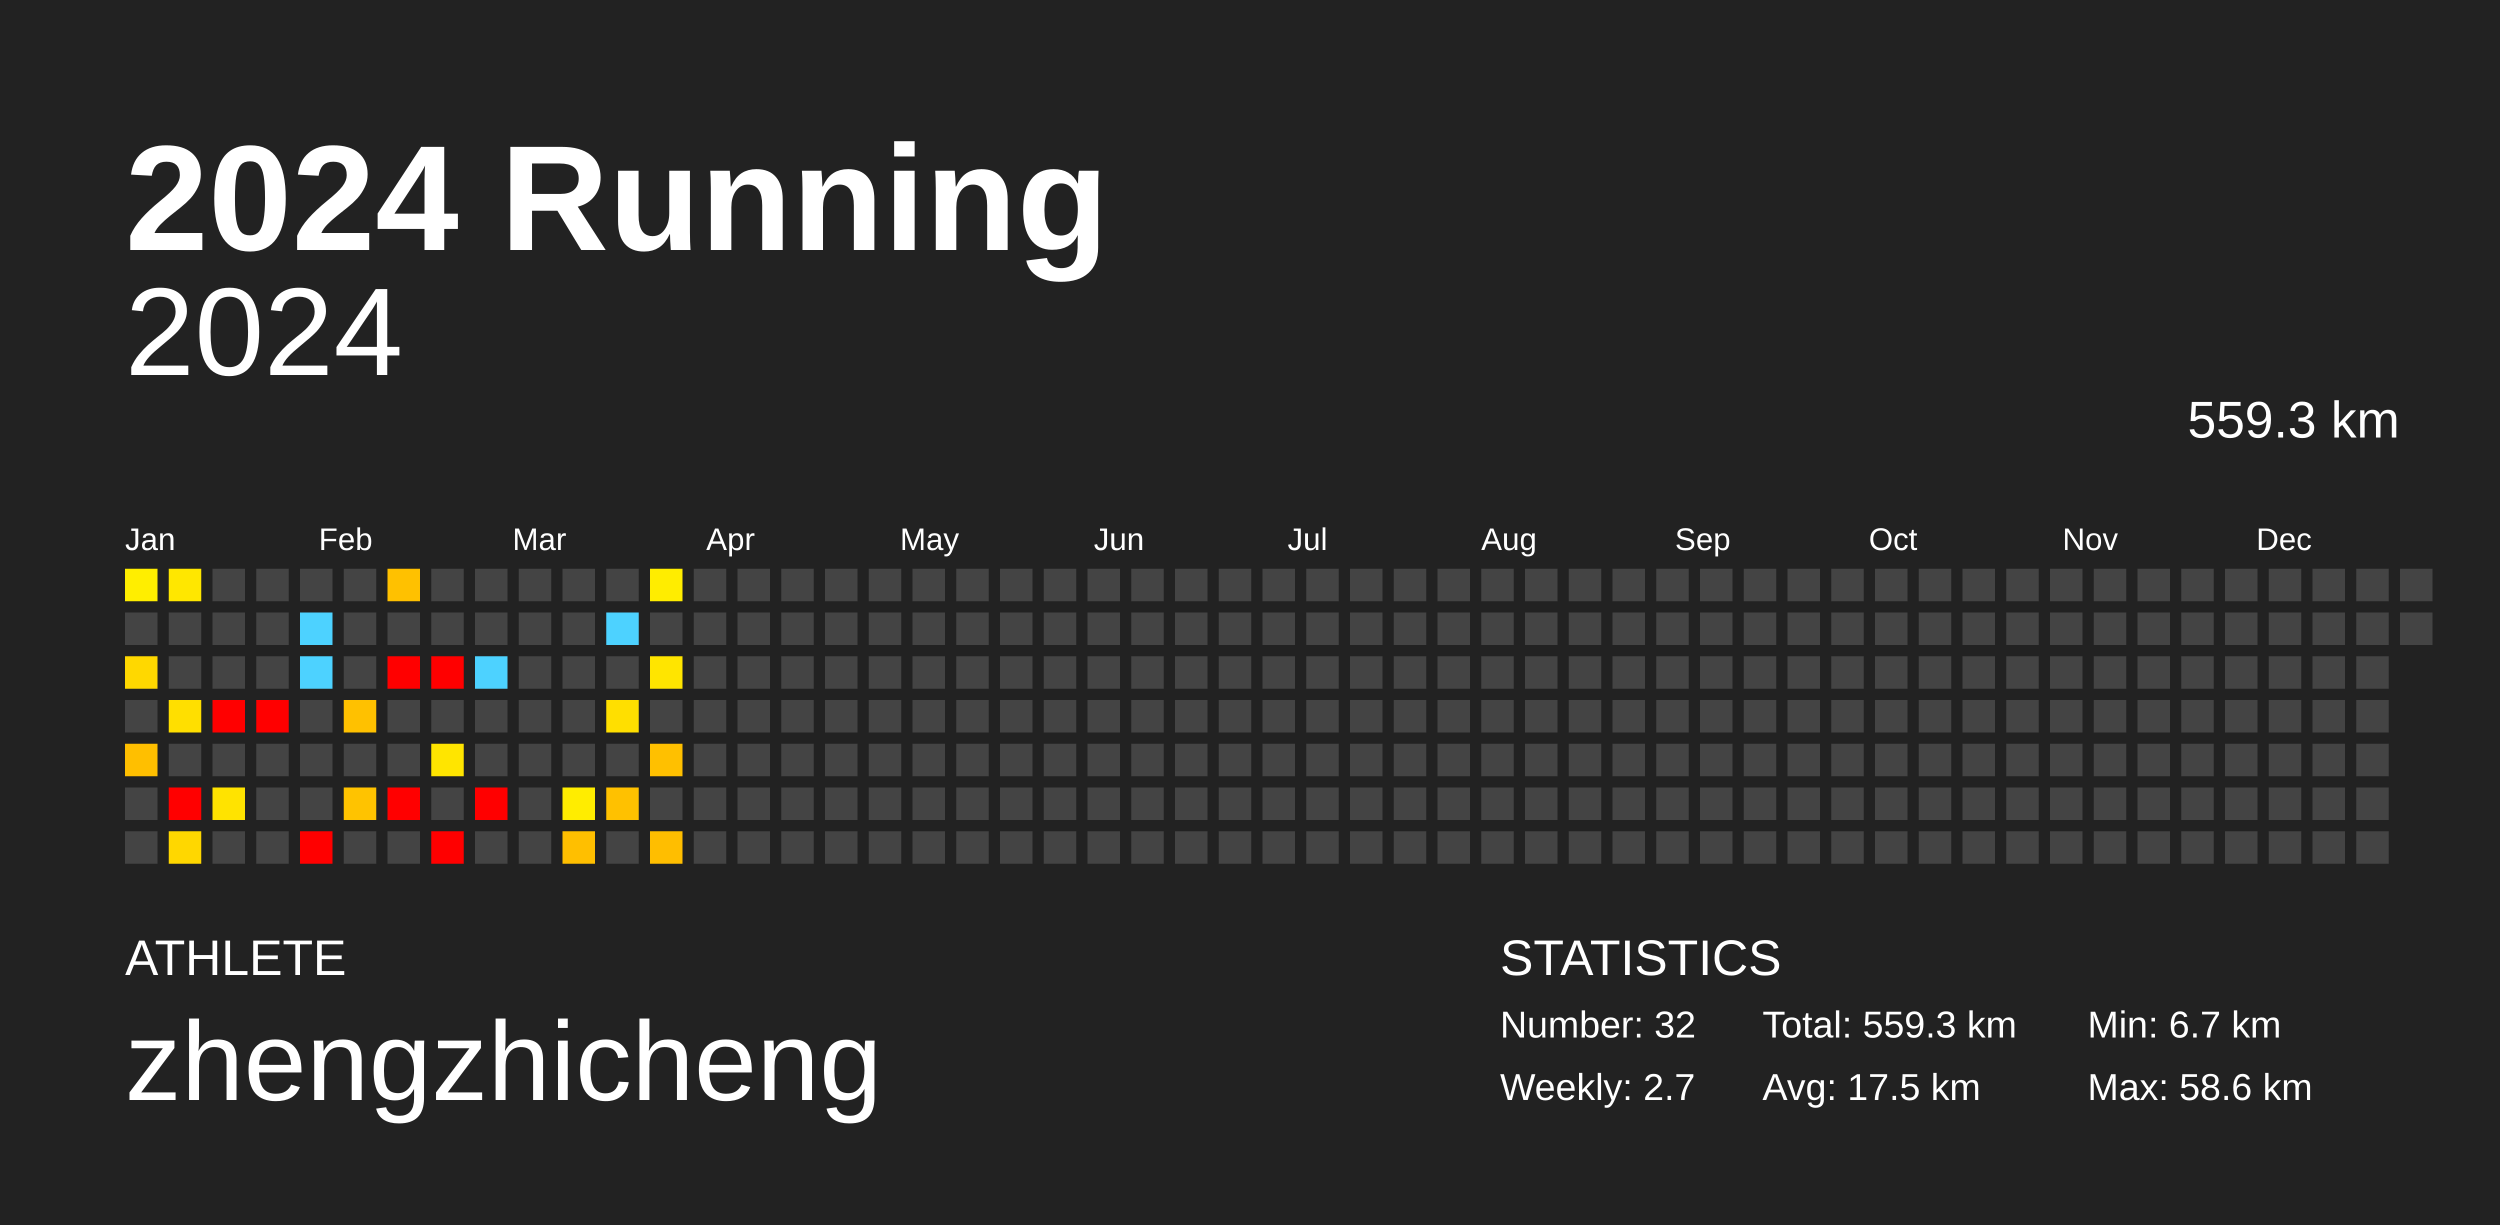
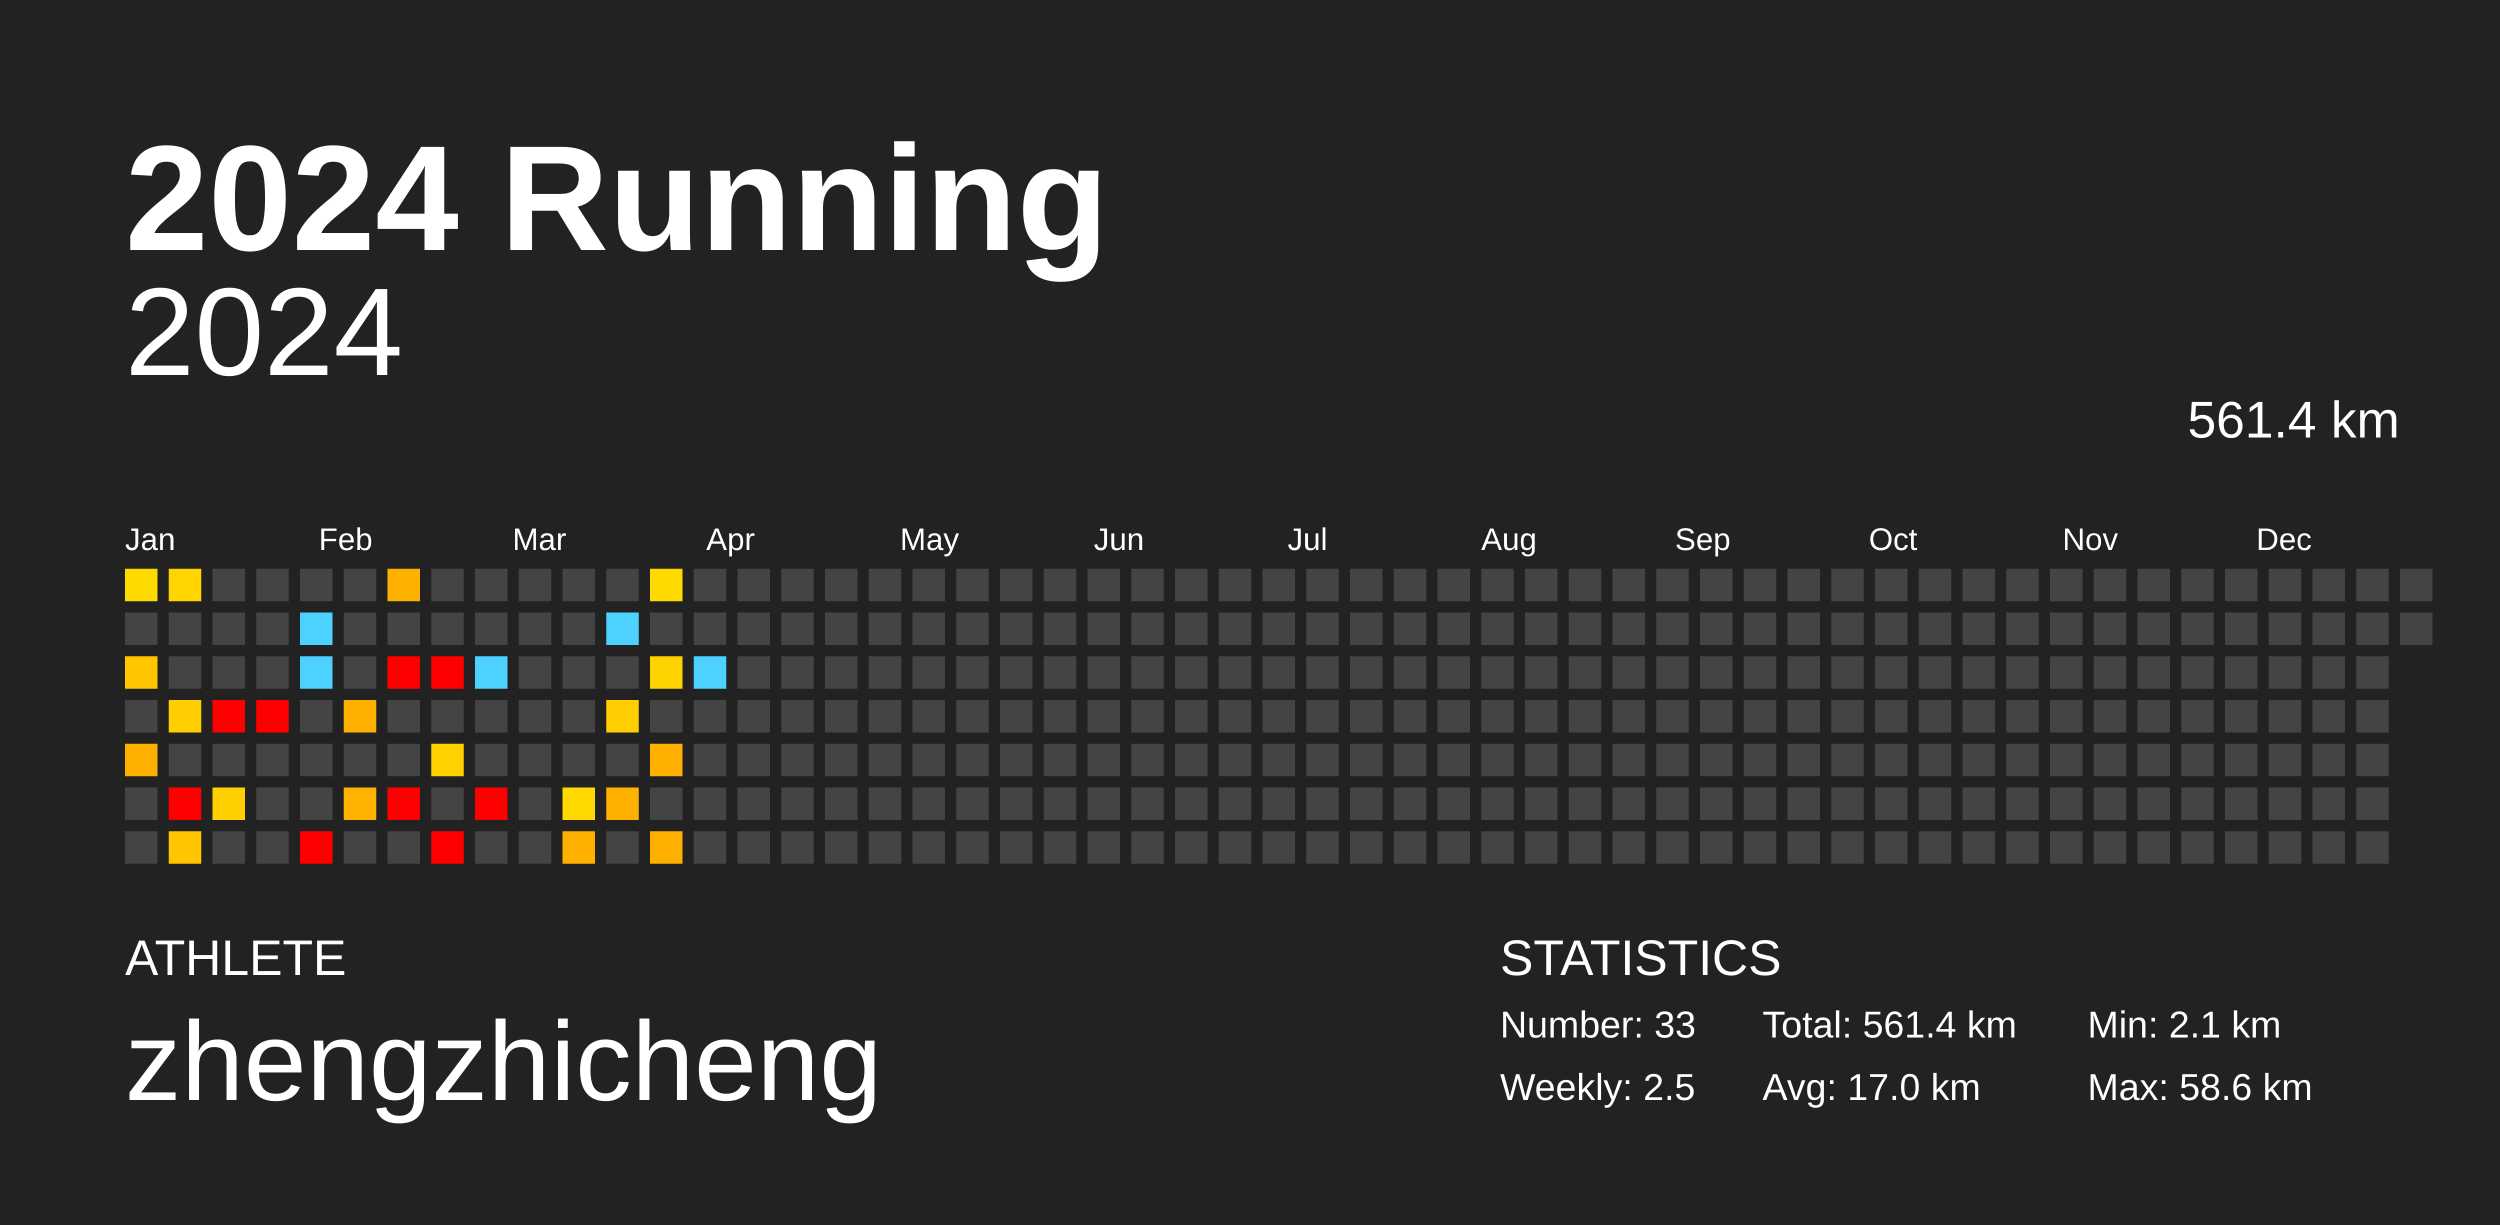
<svg xmlns="http://www.w3.org/2000/svg" baseProfile="full" height="98mm" version="1.1" viewBox="0,0,200,98" width="200mm">
  <defs />
  <rect fill="#222222" height="98" width="200" x="0" y="0" />
  <text fill="#FFFFFF" style="font-size:12px; font-family:Arial; font-weight:bold;" x="10" y="20">2024 Running</text>
  <text fill="#FFFFFF" style="font-size:4px; font-family:Arial" x="10" y="78">ATHLETE</text>
  <text fill="#FFFFFF" style="font-size:9px; font-family:Arial" x="10" y="88">zhengzhicheng</text>
  <text fill="#FFFFFF" style="font-size:4px; font-family:Arial" x="120" y="78">STATISTICS</text>
-   <text fill="#FFFFFF" style="font-size:3px; font-family:Arial" x="120" y="83">Number: 32</text>
-   <text fill="#FFFFFF" style="font-size:3px; font-family:Arial" x="120" y="88">Weekly: 2.7</text>
-   <text fill="#FFFFFF" style="font-size:3px; font-family:Arial" x="141" y="83">Total: 559.3 km</text>
-   <text fill="#FFFFFF" style="font-size:3px; font-family:Arial" x="141" y="88">Avg: 17.5 km</text>
-   <text fill="#FFFFFF" style="font-size:3px; font-family:Arial" x="167" y="83">Min: 6.7 km</text>
+   <text fill="#FFFFFF" style="font-size:3px; font-family:Arial" x="120" y="83">Number: 33</text>
+   <text fill="#FFFFFF" style="font-size:3px; font-family:Arial" x="120" y="88">Weekly: 2.5</text>
+   <text fill="#FFFFFF" style="font-size:3px; font-family:Arial" x="141" y="83">Total: 561.4 km</text>
+   <text fill="#FFFFFF" style="font-size:3px; font-family:Arial" x="141" y="88">Avg: 17.0 km</text>
+   <text fill="#FFFFFF" style="font-size:3px; font-family:Arial" x="167" y="83">Min: 2.1 km</text>
  <text fill="#FFFFFF" style="font-size:3px; font-family:Arial" x="167" y="88">Max: 58.6 km</text>
  <text alignment-baseline="hanging" fill="#FFFFFF" style="font-size:10.0px; font-family:Arial;" x="10" y="30">2024</text>
-   <text alignment-baseline="hanging" fill="#FFFFFF" style="font-size:4.125px; font-family:Arial;" x="175" y="35">559.3 km</text>
+   <text alignment-baseline="hanging" fill="#FFFFFF" style="font-size:4.125px; font-family:Arial;" x="175" y="35">561.4 km</text>
  <text fill="#FFFFFF" style="font-size:2.5px; font-family:Arial" x="10.0" y="44">Jan</text>
  <text fill="#FFFFFF" style="font-size:2.5px; font-family:Arial" x="25.5" y="44">Feb</text>
  <text fill="#FFFFFF" style="font-size:2.5px; font-family:Arial" x="41.0" y="44">Mar</text>
  <text fill="#FFFFFF" style="font-size:2.5px; font-family:Arial" x="56.5" y="44">Apr</text>
  <text fill="#FFFFFF" style="font-size:2.5px; font-family:Arial" x="72.0" y="44">May</text>
  <text fill="#FFFFFF" style="font-size:2.5px; font-family:Arial" x="87.5" y="44">Jun</text>
  <text fill="#FFFFFF" style="font-size:2.5px; font-family:Arial" x="103.0" y="44">Jul</text>
  <text fill="#FFFFFF" style="font-size:2.5px; font-family:Arial" x="118.5" y="44">Aug</text>
  <text fill="#FFFFFF" style="font-size:2.5px; font-family:Arial" x="134.0" y="44">Sep</text>
  <text fill="#FFFFFF" style="font-size:2.5px; font-family:Arial" x="149.5" y="44">Oct</text>
  <text fill="#FFFFFF" style="font-size:2.5px; font-family:Arial" x="165.0" y="44">Nov</text>
  <text fill="#FFFFFF" style="font-size:2.5px; font-family:Arial" x="180.5" y="44">Dec</text>
-   <rect fill="#ffee00" height="2.6" width="2.6" x="10.0" y="45.5" />
+   <rect fill="#ffda00" height="2.6" width="2.6" x="10.0" y="45.5" />
  <rect fill="#444444" height="2.6" width="2.6" x="10.0" y="49.0" />
-   <rect fill="#ffd800" height="2.6" width="2.6" x="10.0" y="52.5" />
+   <rect fill="#ffc600" height="2.6" width="2.6" x="10.0" y="52.5" />
  <rect fill="#444444" height="2.6" width="2.6" x="10.0" y="56.0" />
-   <rect fill="#ffbf00" height="2.6" width="2.6" x="10.0" y="59.5" />
+   <rect fill="#ffaf00" height="2.6" width="2.6" x="10.0" y="59.5" />
  <rect fill="#444444" height="2.6" width="2.6" x="10.0" y="63.0" />
  <rect fill="#444444" height="2.6" width="2.6" x="10.0" y="66.5" />
-   <rect fill="#ffe700" height="2.6" width="2.6" x="13.5" y="45.5" />
+   <rect fill="#ffd400" height="2.6" width="2.6" x="13.5" y="45.5" />
  <rect fill="#444444" height="2.6" width="2.6" x="13.5" y="49.0" />
  <rect fill="#444444" height="2.6" width="2.6" x="13.5" y="52.5" />
-   <rect fill="#ffdf00" height="2.6" width="2.6" x="13.5" y="56.0" />
+   <rect fill="#ffcd00" height="2.6" width="2.6" x="13.5" y="56.0" />
  <rect fill="#444444" height="2.6" width="2.6" x="13.5" y="59.5" />
  <rect fill="red" height="2.6" width="2.6" x="13.5" y="63.0" />
-   <rect fill="#ffd700" height="2.6" width="2.6" x="13.5" y="66.5" />
+   <rect fill="#ffc500" height="2.6" width="2.6" x="13.5" y="66.5" />
  <rect fill="#444444" height="2.6" width="2.6" x="17.0" y="45.5" />
  <rect fill="#444444" height="2.6" width="2.6" x="17.0" y="49.0" />
  <rect fill="#444444" height="2.6" width="2.6" x="17.0" y="52.5" />
  <rect fill="red" height="2.6" width="2.6" x="17.0" y="56.0" />
  <rect fill="#444444" height="2.6" width="2.6" x="17.0" y="59.5" />
-   <rect fill="#ffe300" height="2.6" width="2.6" x="17.0" y="63.0" />
+   <rect fill="#ffd000" height="2.6" width="2.6" x="17.0" y="63.0" />
  <rect fill="#444444" height="2.6" width="2.6" x="17.0" y="66.5" />
  <rect fill="#444444" height="2.6" width="2.6" x="20.5" y="45.5" />
  <rect fill="#444444" height="2.6" width="2.6" x="20.5" y="49.0" />
  <rect fill="#444444" height="2.6" width="2.6" x="20.5" y="52.5" />
  <rect fill="red" height="2.6" width="2.6" x="20.5" y="56.0" />
  <rect fill="#444444" height="2.6" width="2.6" x="20.5" y="59.5" />
  <rect fill="#444444" height="2.6" width="2.6" x="20.5" y="63.0" />
  <rect fill="#444444" height="2.6" width="2.6" x="20.5" y="66.5" />
  <rect fill="#444444" height="2.6" width="2.6" x="24.0" y="45.5" />
  <rect fill="#4dd2ff" height="2.6" width="2.6" x="24.0" y="49.0" />
  <rect fill="#4dd2ff" height="2.6" width="2.6" x="24.0" y="52.5" />
  <rect fill="#444444" height="2.6" width="2.6" x="24.0" y="56.0" />
  <rect fill="#444444" height="2.6" width="2.6" x="24.0" y="59.5" />
  <rect fill="#444444" height="2.6" width="2.6" x="24.0" y="63.0" />
  <rect fill="red" height="2.6" width="2.6" x="24.0" y="66.5" />
  <rect fill="#444444" height="2.6" width="2.6" x="27.5" y="45.5" />
  <rect fill="#444444" height="2.6" width="2.6" x="27.5" y="49.0" />
  <rect fill="#444444" height="2.6" width="2.6" x="27.5" y="52.5" />
-   <rect fill="#ffc100" height="2.6" width="2.6" x="27.5" y="56.0" />
+   <rect fill="#ffb100" height="2.6" width="2.6" x="27.5" y="56.0" />
  <rect fill="#444444" height="2.6" width="2.6" x="27.5" y="59.5" />
-   <rect fill="#ffc300" height="2.6" width="2.6" x="27.5" y="63.0" />
+   <rect fill="#ffb300" height="2.6" width="2.6" x="27.5" y="63.0" />
  <rect fill="#444444" height="2.6" width="2.6" x="27.5" y="66.5" />
-   <rect fill="#ffc100" height="2.6" width="2.6" x="31.0" y="45.5" />
+   <rect fill="#ffb100" height="2.6" width="2.6" x="31.0" y="45.5" />
  <rect fill="#444444" height="2.6" width="2.6" x="31.0" y="49.0" />
  <rect fill="red" height="2.6" width="2.6" x="31.0" y="52.5" />
  <rect fill="#444444" height="2.6" width="2.6" x="31.0" y="56.0" />
  <rect fill="#444444" height="2.6" width="2.6" x="31.0" y="59.5" />
  <rect fill="red" height="2.6" width="2.6" x="31.0" y="63.0" />
  <rect fill="#444444" height="2.6" width="2.6" x="31.0" y="66.5" />
  <rect fill="#444444" height="2.6" width="2.6" x="34.5" y="45.5" />
  <rect fill="#444444" height="2.6" width="2.6" x="34.5" y="49.0" />
  <rect fill="red" height="2.6" width="2.6" x="34.5" y="52.5" />
  <rect fill="#444444" height="2.6" width="2.6" x="34.5" y="56.0" />
-   <rect fill="#ffe500" height="2.6" width="2.6" x="34.5" y="59.5" />
+   <rect fill="#ffd200" height="2.6" width="2.6" x="34.5" y="59.5" />
  <rect fill="#444444" height="2.6" width="2.6" x="34.5" y="63.0" />
  <rect fill="red" height="2.6" width="2.6" x="34.5" y="66.5" />
  <rect fill="#444444" height="2.6" width="2.6" x="38.0" y="45.5" />
  <rect fill="#444444" height="2.6" width="2.6" x="38.0" y="49.0" />
  <rect fill="#4dd2ff" height="2.6" width="2.6" x="38.0" y="52.5" />
  <rect fill="#444444" height="2.6" width="2.6" x="38.0" y="56.0" />
  <rect fill="#444444" height="2.6" width="2.6" x="38.0" y="59.5" />
  <rect fill="red" height="2.6" width="2.6" x="38.0" y="63.0" />
  <rect fill="#444444" height="2.6" width="2.6" x="38.0" y="66.5" />
  <rect fill="#444444" height="2.6" width="2.6" x="41.5" y="45.5" />
  <rect fill="#444444" height="2.6" width="2.6" x="41.5" y="49.0" />
  <rect fill="#444444" height="2.6" width="2.6" x="41.5" y="52.5" />
  <rect fill="#444444" height="2.6" width="2.6" x="41.5" y="56.0" />
  <rect fill="#444444" height="2.6" width="2.6" x="41.5" y="59.5" />
  <rect fill="#444444" height="2.6" width="2.6" x="41.5" y="63.0" />
  <rect fill="#444444" height="2.6" width="2.6" x="41.5" y="66.5" />
  <rect fill="#444444" height="2.6" width="2.6" x="45.0" y="45.5" />
  <rect fill="#444444" height="2.6" width="2.6" x="45.0" y="49.0" />
  <rect fill="#444444" height="2.6" width="2.6" x="45.0" y="52.5" />
  <rect fill="#444444" height="2.6" width="2.6" x="45.0" y="56.0" />
  <rect fill="#444444" height="2.6" width="2.6" x="45.0" y="59.5" />
-   <rect fill="#ffed00" height="2.6" width="2.6" x="45.0" y="63.0" />
-   <rect fill="#ffbf00" height="2.6" width="2.6" x="45.0" y="66.5" />
+   <rect fill="#ffd900" height="2.6" width="2.6" x="45.0" y="63.0" />
+   <rect fill="#ffb000" height="2.6" width="2.6" x="45.0" y="66.5" />
  <rect fill="#444444" height="2.6" width="2.6" x="48.5" y="45.5" />
  <rect fill="#4dd2ff" height="2.6" width="2.6" x="48.5" y="49.0" />
  <rect fill="#444444" height="2.6" width="2.6" x="48.5" y="52.5" />
-   <rect fill="#ffdf00" height="2.6" width="2.6" x="48.5" y="56.0" />
+   <rect fill="#ffcd00" height="2.6" width="2.6" x="48.5" y="56.0" />
  <rect fill="#444444" height="2.6" width="2.6" x="48.5" y="59.5" />
-   <rect fill="#ffc100" height="2.6" width="2.6" x="48.5" y="63.0" />
+   <rect fill="#ffb100" height="2.6" width="2.6" x="48.5" y="63.0" />
  <rect fill="#444444" height="2.6" width="2.6" x="48.5" y="66.5" />
-   <rect fill="#ffed00" height="2.6" width="2.6" x="52.0" y="45.5" />
+   <rect fill="#ffda00" height="2.6" width="2.6" x="52.0" y="45.5" />
  <rect fill="#444444" height="2.6" width="2.6" x="52.0" y="49.0" />
-   <rect fill="#ffe500" height="2.6" width="2.6" x="52.0" y="52.5" />
+   <rect fill="#ffd300" height="2.6" width="2.6" x="52.0" y="52.5" />
  <rect fill="#444444" height="2.6" width="2.6" x="52.0" y="56.0" />
-   <rect fill="#ffc000" height="2.6" width="2.6" x="52.0" y="59.5" />
+   <rect fill="#ffb000" height="2.6" width="2.6" x="52.0" y="59.5" />
  <rect fill="#444444" height="2.6" width="2.6" x="52.0" y="63.0" />
-   <rect fill="#ffbe00" height="2.6" width="2.6" x="52.0" y="66.5" />
+   <rect fill="#ffaf00" height="2.6" width="2.6" x="52.0" y="66.5" />
  <rect fill="#444444" height="2.6" width="2.6" x="55.5" y="45.5" />
  <rect fill="#444444" height="2.6" width="2.6" x="55.5" y="49.0" />
-   <rect fill="#444444" height="2.6" width="2.6" x="55.5" y="52.5" />
+   <rect fill="#4dd2ff" height="2.6" width="2.6" x="55.5" y="52.5" />
  <rect fill="#444444" height="2.6" width="2.6" x="55.5" y="56.0" />
  <rect fill="#444444" height="2.6" width="2.6" x="55.5" y="59.5" />
  <rect fill="#444444" height="2.6" width="2.6" x="55.5" y="63.0" />
  <rect fill="#444444" height="2.6" width="2.6" x="55.5" y="66.5" />
  <rect fill="#444444" height="2.6" width="2.6" x="59.0" y="45.5" />
  <rect fill="#444444" height="2.6" width="2.6" x="59.0" y="49.0" />
  <rect fill="#444444" height="2.6" width="2.6" x="59.0" y="52.5" />
  <rect fill="#444444" height="2.6" width="2.6" x="59.0" y="56.0" />
  <rect fill="#444444" height="2.6" width="2.6" x="59.0" y="59.5" />
  <rect fill="#444444" height="2.6" width="2.6" x="59.0" y="63.0" />
  <rect fill="#444444" height="2.6" width="2.6" x="59.0" y="66.5" />
  <rect fill="#444444" height="2.6" width="2.6" x="62.5" y="45.5" />
  <rect fill="#444444" height="2.6" width="2.6" x="62.5" y="49.0" />
  <rect fill="#444444" height="2.6" width="2.6" x="62.5" y="52.5" />
  <rect fill="#444444" height="2.6" width="2.6" x="62.5" y="56.0" />
  <rect fill="#444444" height="2.6" width="2.6" x="62.5" y="59.5" />
  <rect fill="#444444" height="2.6" width="2.6" x="62.5" y="63.0" />
  <rect fill="#444444" height="2.6" width="2.6" x="62.5" y="66.5" />
  <rect fill="#444444" height="2.6" width="2.6" x="66.0" y="45.5" />
  <rect fill="#444444" height="2.6" width="2.6" x="66.0" y="49.0" />
  <rect fill="#444444" height="2.6" width="2.6" x="66.0" y="52.5" />
  <rect fill="#444444" height="2.6" width="2.6" x="66.0" y="56.0" />
  <rect fill="#444444" height="2.6" width="2.6" x="66.0" y="59.5" />
  <rect fill="#444444" height="2.6" width="2.6" x="66.0" y="63.0" />
  <rect fill="#444444" height="2.6" width="2.6" x="66.0" y="66.5" />
  <rect fill="#444444" height="2.6" width="2.6" x="69.5" y="45.5" />
  <rect fill="#444444" height="2.6" width="2.6" x="69.5" y="49.0" />
  <rect fill="#444444" height="2.6" width="2.6" x="69.5" y="52.5" />
  <rect fill="#444444" height="2.6" width="2.6" x="69.5" y="56.0" />
  <rect fill="#444444" height="2.6" width="2.6" x="69.5" y="59.5" />
  <rect fill="#444444" height="2.6" width="2.6" x="69.5" y="63.0" />
  <rect fill="#444444" height="2.6" width="2.6" x="69.5" y="66.5" />
  <rect fill="#444444" height="2.6" width="2.6" x="73.0" y="45.5" />
  <rect fill="#444444" height="2.6" width="2.6" x="73.0" y="49.0" />
  <rect fill="#444444" height="2.6" width="2.6" x="73.0" y="52.5" />
  <rect fill="#444444" height="2.6" width="2.6" x="73.0" y="56.0" />
  <rect fill="#444444" height="2.6" width="2.6" x="73.0" y="59.5" />
  <rect fill="#444444" height="2.6" width="2.6" x="73.0" y="63.0" />
  <rect fill="#444444" height="2.6" width="2.6" x="73.0" y="66.5" />
  <rect fill="#444444" height="2.6" width="2.6" x="76.5" y="45.5" />
  <rect fill="#444444" height="2.6" width="2.6" x="76.5" y="49.0" />
  <rect fill="#444444" height="2.6" width="2.6" x="76.5" y="52.5" />
  <rect fill="#444444" height="2.6" width="2.6" x="76.5" y="56.0" />
  <rect fill="#444444" height="2.6" width="2.6" x="76.5" y="59.5" />
  <rect fill="#444444" height="2.6" width="2.6" x="76.5" y="63.0" />
  <rect fill="#444444" height="2.6" width="2.6" x="76.5" y="66.5" />
  <rect fill="#444444" height="2.6" width="2.6" x="80.0" y="45.5" />
  <rect fill="#444444" height="2.6" width="2.6" x="80.0" y="49.0" />
  <rect fill="#444444" height="2.6" width="2.6" x="80.0" y="52.5" />
  <rect fill="#444444" height="2.6" width="2.6" x="80.0" y="56.0" />
  <rect fill="#444444" height="2.6" width="2.6" x="80.0" y="59.5" />
  <rect fill="#444444" height="2.6" width="2.6" x="80.0" y="63.0" />
  <rect fill="#444444" height="2.6" width="2.6" x="80.0" y="66.5" />
  <rect fill="#444444" height="2.6" width="2.6" x="83.5" y="45.5" />
  <rect fill="#444444" height="2.6" width="2.6" x="83.5" y="49.0" />
  <rect fill="#444444" height="2.6" width="2.6" x="83.5" y="52.5" />
  <rect fill="#444444" height="2.6" width="2.6" x="83.5" y="56.0" />
  <rect fill="#444444" height="2.6" width="2.6" x="83.5" y="59.5" />
  <rect fill="#444444" height="2.6" width="2.6" x="83.5" y="63.0" />
  <rect fill="#444444" height="2.6" width="2.6" x="83.5" y="66.5" />
  <rect fill="#444444" height="2.6" width="2.6" x="87.0" y="45.5" />
  <rect fill="#444444" height="2.6" width="2.6" x="87.0" y="49.0" />
  <rect fill="#444444" height="2.6" width="2.6" x="87.0" y="52.5" />
  <rect fill="#444444" height="2.6" width="2.6" x="87.0" y="56.0" />
  <rect fill="#444444" height="2.6" width="2.6" x="87.0" y="59.5" />
  <rect fill="#444444" height="2.6" width="2.6" x="87.0" y="63.0" />
  <rect fill="#444444" height="2.6" width="2.6" x="87.0" y="66.5" />
  <rect fill="#444444" height="2.6" width="2.6" x="90.5" y="45.5" />
  <rect fill="#444444" height="2.6" width="2.6" x="90.5" y="49.0" />
  <rect fill="#444444" height="2.6" width="2.6" x="90.5" y="52.5" />
  <rect fill="#444444" height="2.6" width="2.6" x="90.5" y="56.0" />
  <rect fill="#444444" height="2.6" width="2.6" x="90.5" y="59.5" />
  <rect fill="#444444" height="2.6" width="2.6" x="90.5" y="63.0" />
  <rect fill="#444444" height="2.6" width="2.6" x="90.5" y="66.5" />
  <rect fill="#444444" height="2.6" width="2.6" x="94.0" y="45.5" />
  <rect fill="#444444" height="2.6" width="2.6" x="94.0" y="49.0" />
  <rect fill="#444444" height="2.6" width="2.6" x="94.0" y="52.5" />
  <rect fill="#444444" height="2.6" width="2.6" x="94.0" y="56.0" />
  <rect fill="#444444" height="2.6" width="2.6" x="94.0" y="59.5" />
  <rect fill="#444444" height="2.6" width="2.6" x="94.0" y="63.0" />
  <rect fill="#444444" height="2.6" width="2.6" x="94.0" y="66.5" />
  <rect fill="#444444" height="2.6" width="2.6" x="97.5" y="45.5" />
  <rect fill="#444444" height="2.6" width="2.6" x="97.5" y="49.0" />
  <rect fill="#444444" height="2.6" width="2.6" x="97.5" y="52.5" />
  <rect fill="#444444" height="2.6" width="2.6" x="97.5" y="56.0" />
  <rect fill="#444444" height="2.6" width="2.6" x="97.5" y="59.5" />
  <rect fill="#444444" height="2.6" width="2.6" x="97.5" y="63.0" />
  <rect fill="#444444" height="2.6" width="2.6" x="97.5" y="66.5" />
  <rect fill="#444444" height="2.6" width="2.6" x="101.0" y="45.5" />
  <rect fill="#444444" height="2.6" width="2.6" x="101.0" y="49.0" />
  <rect fill="#444444" height="2.6" width="2.6" x="101.0" y="52.5" />
  <rect fill="#444444" height="2.6" width="2.6" x="101.0" y="56.0" />
  <rect fill="#444444" height="2.6" width="2.6" x="101.0" y="59.5" />
  <rect fill="#444444" height="2.6" width="2.6" x="101.0" y="63.0" />
  <rect fill="#444444" height="2.6" width="2.6" x="101.0" y="66.5" />
  <rect fill="#444444" height="2.6" width="2.6" x="104.5" y="45.5" />
  <rect fill="#444444" height="2.6" width="2.6" x="104.5" y="49.0" />
  <rect fill="#444444" height="2.6" width="2.6" x="104.5" y="52.5" />
  <rect fill="#444444" height="2.6" width="2.6" x="104.5" y="56.0" />
  <rect fill="#444444" height="2.6" width="2.6" x="104.5" y="59.5" />
  <rect fill="#444444" height="2.6" width="2.6" x="104.5" y="63.0" />
  <rect fill="#444444" height="2.6" width="2.6" x="104.5" y="66.5" />
  <rect fill="#444444" height="2.6" width="2.6" x="108.0" y="45.5" />
  <rect fill="#444444" height="2.6" width="2.6" x="108.0" y="49.0" />
  <rect fill="#444444" height="2.6" width="2.6" x="108.0" y="52.5" />
  <rect fill="#444444" height="2.6" width="2.6" x="108.0" y="56.0" />
  <rect fill="#444444" height="2.6" width="2.6" x="108.0" y="59.5" />
  <rect fill="#444444" height="2.6" width="2.6" x="108.0" y="63.0" />
  <rect fill="#444444" height="2.6" width="2.6" x="108.0" y="66.5" />
  <rect fill="#444444" height="2.6" width="2.6" x="111.5" y="45.5" />
  <rect fill="#444444" height="2.6" width="2.6" x="111.5" y="49.0" />
  <rect fill="#444444" height="2.6" width="2.6" x="111.5" y="52.5" />
  <rect fill="#444444" height="2.6" width="2.6" x="111.5" y="56.0" />
  <rect fill="#444444" height="2.6" width="2.6" x="111.5" y="59.5" />
  <rect fill="#444444" height="2.6" width="2.6" x="111.5" y="63.0" />
  <rect fill="#444444" height="2.6" width="2.6" x="111.5" y="66.5" />
  <rect fill="#444444" height="2.6" width="2.6" x="115.0" y="45.5" />
  <rect fill="#444444" height="2.6" width="2.6" x="115.0" y="49.0" />
  <rect fill="#444444" height="2.6" width="2.6" x="115.0" y="52.5" />
  <rect fill="#444444" height="2.6" width="2.6" x="115.0" y="56.0" />
  <rect fill="#444444" height="2.6" width="2.6" x="115.0" y="59.5" />
  <rect fill="#444444" height="2.6" width="2.6" x="115.0" y="63.0" />
  <rect fill="#444444" height="2.6" width="2.6" x="115.0" y="66.5" />
  <rect fill="#444444" height="2.6" width="2.6" x="118.5" y="45.5" />
  <rect fill="#444444" height="2.6" width="2.6" x="118.5" y="49.0" />
  <rect fill="#444444" height="2.6" width="2.6" x="118.5" y="52.5" />
  <rect fill="#444444" height="2.6" width="2.6" x="118.5" y="56.0" />
  <rect fill="#444444" height="2.6" width="2.6" x="118.5" y="59.5" />
  <rect fill="#444444" height="2.6" width="2.6" x="118.5" y="63.0" />
  <rect fill="#444444" height="2.6" width="2.6" x="118.5" y="66.5" />
  <rect fill="#444444" height="2.6" width="2.6" x="122.0" y="45.5" />
  <rect fill="#444444" height="2.6" width="2.6" x="122.0" y="49.0" />
  <rect fill="#444444" height="2.6" width="2.6" x="122.0" y="52.5" />
  <rect fill="#444444" height="2.6" width="2.6" x="122.0" y="56.0" />
  <rect fill="#444444" height="2.6" width="2.6" x="122.0" y="59.5" />
  <rect fill="#444444" height="2.6" width="2.6" x="122.0" y="63.0" />
  <rect fill="#444444" height="2.6" width="2.6" x="122.0" y="66.5" />
  <rect fill="#444444" height="2.6" width="2.6" x="125.5" y="45.5" />
  <rect fill="#444444" height="2.6" width="2.6" x="125.5" y="49.0" />
  <rect fill="#444444" height="2.6" width="2.6" x="125.5" y="52.5" />
  <rect fill="#444444" height="2.6" width="2.6" x="125.5" y="56.0" />
  <rect fill="#444444" height="2.6" width="2.6" x="125.5" y="59.5" />
  <rect fill="#444444" height="2.6" width="2.6" x="125.5" y="63.0" />
  <rect fill="#444444" height="2.6" width="2.6" x="125.5" y="66.5" />
  <rect fill="#444444" height="2.6" width="2.6" x="129.0" y="45.5" />
  <rect fill="#444444" height="2.6" width="2.6" x="129.0" y="49.0" />
  <rect fill="#444444" height="2.6" width="2.6" x="129.0" y="52.5" />
  <rect fill="#444444" height="2.6" width="2.6" x="129.0" y="56.0" />
  <rect fill="#444444" height="2.6" width="2.6" x="129.0" y="59.5" />
  <rect fill="#444444" height="2.6" width="2.6" x="129.0" y="63.0" />
  <rect fill="#444444" height="2.6" width="2.6" x="129.0" y="66.5" />
  <rect fill="#444444" height="2.6" width="2.6" x="132.5" y="45.5" />
  <rect fill="#444444" height="2.6" width="2.6" x="132.5" y="49.0" />
  <rect fill="#444444" height="2.6" width="2.6" x="132.5" y="52.5" />
  <rect fill="#444444" height="2.6" width="2.6" x="132.5" y="56.0" />
  <rect fill="#444444" height="2.6" width="2.6" x="132.5" y="59.5" />
  <rect fill="#444444" height="2.6" width="2.6" x="132.5" y="63.0" />
  <rect fill="#444444" height="2.6" width="2.6" x="132.5" y="66.5" />
  <rect fill="#444444" height="2.6" width="2.6" x="136.0" y="45.5" />
  <rect fill="#444444" height="2.6" width="2.6" x="136.0" y="49.0" />
  <rect fill="#444444" height="2.6" width="2.6" x="136.0" y="52.5" />
  <rect fill="#444444" height="2.6" width="2.6" x="136.0" y="56.0" />
  <rect fill="#444444" height="2.6" width="2.6" x="136.0" y="59.5" />
  <rect fill="#444444" height="2.6" width="2.6" x="136.0" y="63.0" />
  <rect fill="#444444" height="2.6" width="2.6" x="136.0" y="66.5" />
  <rect fill="#444444" height="2.6" width="2.6" x="139.5" y="45.5" />
  <rect fill="#444444" height="2.6" width="2.6" x="139.5" y="49.0" />
  <rect fill="#444444" height="2.6" width="2.6" x="139.5" y="52.5" />
  <rect fill="#444444" height="2.6" width="2.6" x="139.5" y="56.0" />
  <rect fill="#444444" height="2.6" width="2.6" x="139.5" y="59.5" />
  <rect fill="#444444" height="2.6" width="2.6" x="139.5" y="63.0" />
  <rect fill="#444444" height="2.6" width="2.6" x="139.5" y="66.5" />
  <rect fill="#444444" height="2.6" width="2.6" x="143.0" y="45.5" />
  <rect fill="#444444" height="2.6" width="2.6" x="143.0" y="49.0" />
  <rect fill="#444444" height="2.6" width="2.6" x="143.0" y="52.5" />
  <rect fill="#444444" height="2.6" width="2.6" x="143.0" y="56.0" />
  <rect fill="#444444" height="2.6" width="2.6" x="143.0" y="59.5" />
  <rect fill="#444444" height="2.6" width="2.6" x="143.0" y="63.0" />
  <rect fill="#444444" height="2.6" width="2.6" x="143.0" y="66.5" />
  <rect fill="#444444" height="2.6" width="2.6" x="146.5" y="45.5" />
  <rect fill="#444444" height="2.6" width="2.6" x="146.5" y="49.0" />
  <rect fill="#444444" height="2.6" width="2.6" x="146.5" y="52.5" />
  <rect fill="#444444" height="2.6" width="2.6" x="146.5" y="56.0" />
  <rect fill="#444444" height="2.6" width="2.6" x="146.5" y="59.5" />
  <rect fill="#444444" height="2.6" width="2.6" x="146.5" y="63.0" />
  <rect fill="#444444" height="2.6" width="2.6" x="146.5" y="66.5" />
  <rect fill="#444444" height="2.6" width="2.6" x="150.0" y="45.5" />
  <rect fill="#444444" height="2.6" width="2.6" x="150.0" y="49.0" />
  <rect fill="#444444" height="2.6" width="2.6" x="150.0" y="52.5" />
  <rect fill="#444444" height="2.6" width="2.6" x="150.0" y="56.0" />
  <rect fill="#444444" height="2.6" width="2.6" x="150.0" y="59.5" />
  <rect fill="#444444" height="2.6" width="2.6" x="150.0" y="63.0" />
  <rect fill="#444444" height="2.6" width="2.6" x="150.0" y="66.5" />
  <rect fill="#444444" height="2.6" width="2.6" x="153.5" y="45.5" />
  <rect fill="#444444" height="2.6" width="2.6" x="153.5" y="49.0" />
  <rect fill="#444444" height="2.6" width="2.6" x="153.5" y="52.5" />
  <rect fill="#444444" height="2.6" width="2.6" x="153.5" y="56.0" />
  <rect fill="#444444" height="2.6" width="2.6" x="153.5" y="59.5" />
  <rect fill="#444444" height="2.6" width="2.6" x="153.5" y="63.0" />
  <rect fill="#444444" height="2.6" width="2.6" x="153.5" y="66.5" />
  <rect fill="#444444" height="2.6" width="2.6" x="157.0" y="45.5" />
  <rect fill="#444444" height="2.6" width="2.6" x="157.0" y="49.0" />
  <rect fill="#444444" height="2.6" width="2.6" x="157.0" y="52.5" />
  <rect fill="#444444" height="2.6" width="2.6" x="157.0" y="56.0" />
  <rect fill="#444444" height="2.6" width="2.6" x="157.0" y="59.5" />
  <rect fill="#444444" height="2.6" width="2.6" x="157.0" y="63.0" />
  <rect fill="#444444" height="2.6" width="2.6" x="157.0" y="66.5" />
  <rect fill="#444444" height="2.6" width="2.6" x="160.5" y="45.5" />
  <rect fill="#444444" height="2.6" width="2.6" x="160.5" y="49.0" />
  <rect fill="#444444" height="2.6" width="2.6" x="160.5" y="52.5" />
  <rect fill="#444444" height="2.6" width="2.6" x="160.5" y="56.0" />
  <rect fill="#444444" height="2.6" width="2.6" x="160.5" y="59.5" />
  <rect fill="#444444" height="2.6" width="2.6" x="160.5" y="63.0" />
  <rect fill="#444444" height="2.6" width="2.6" x="160.5" y="66.5" />
  <rect fill="#444444" height="2.6" width="2.6" x="164.0" y="45.5" />
  <rect fill="#444444" height="2.6" width="2.6" x="164.0" y="49.0" />
  <rect fill="#444444" height="2.6" width="2.6" x="164.0" y="52.5" />
  <rect fill="#444444" height="2.6" width="2.6" x="164.0" y="56.0" />
  <rect fill="#444444" height="2.6" width="2.6" x="164.0" y="59.5" />
  <rect fill="#444444" height="2.6" width="2.6" x="164.0" y="63.0" />
  <rect fill="#444444" height="2.6" width="2.6" x="164.0" y="66.5" />
  <rect fill="#444444" height="2.6" width="2.6" x="167.5" y="45.5" />
  <rect fill="#444444" height="2.6" width="2.6" x="167.5" y="49.0" />
  <rect fill="#444444" height="2.6" width="2.6" x="167.5" y="52.5" />
  <rect fill="#444444" height="2.6" width="2.6" x="167.5" y="56.0" />
  <rect fill="#444444" height="2.6" width="2.6" x="167.5" y="59.5" />
  <rect fill="#444444" height="2.6" width="2.6" x="167.5" y="63.0" />
  <rect fill="#444444" height="2.6" width="2.6" x="167.5" y="66.5" />
  <rect fill="#444444" height="2.6" width="2.6" x="171.0" y="45.5" />
  <rect fill="#444444" height="2.6" width="2.6" x="171.0" y="49.0" />
  <rect fill="#444444" height="2.6" width="2.6" x="171.0" y="52.5" />
  <rect fill="#444444" height="2.6" width="2.6" x="171.0" y="56.0" />
  <rect fill="#444444" height="2.6" width="2.6" x="171.0" y="59.5" />
  <rect fill="#444444" height="2.6" width="2.6" x="171.0" y="63.0" />
  <rect fill="#444444" height="2.6" width="2.6" x="171.0" y="66.5" />
  <rect fill="#444444" height="2.6" width="2.6" x="174.5" y="45.5" />
  <rect fill="#444444" height="2.6" width="2.6" x="174.5" y="49.0" />
  <rect fill="#444444" height="2.6" width="2.6" x="174.5" y="52.5" />
  <rect fill="#444444" height="2.6" width="2.6" x="174.5" y="56.0" />
  <rect fill="#444444" height="2.6" width="2.6" x="174.5" y="59.5" />
  <rect fill="#444444" height="2.6" width="2.6" x="174.5" y="63.0" />
  <rect fill="#444444" height="2.6" width="2.6" x="174.5" y="66.5" />
  <rect fill="#444444" height="2.6" width="2.6" x="178.0" y="45.5" />
  <rect fill="#444444" height="2.6" width="2.6" x="178.0" y="49.0" />
  <rect fill="#444444" height="2.6" width="2.6" x="178.0" y="52.5" />
  <rect fill="#444444" height="2.6" width="2.6" x="178.0" y="56.0" />
  <rect fill="#444444" height="2.6" width="2.6" x="178.0" y="59.5" />
  <rect fill="#444444" height="2.6" width="2.6" x="178.0" y="63.0" />
  <rect fill="#444444" height="2.6" width="2.6" x="178.0" y="66.5" />
  <rect fill="#444444" height="2.6" width="2.6" x="181.5" y="45.5" />
  <rect fill="#444444" height="2.6" width="2.6" x="181.5" y="49.0" />
  <rect fill="#444444" height="2.6" width="2.6" x="181.5" y="52.5" />
  <rect fill="#444444" height="2.6" width="2.6" x="181.5" y="56.0" />
  <rect fill="#444444" height="2.6" width="2.6" x="181.5" y="59.5" />
  <rect fill="#444444" height="2.6" width="2.6" x="181.5" y="63.0" />
  <rect fill="#444444" height="2.6" width="2.6" x="181.5" y="66.5" />
  <rect fill="#444444" height="2.6" width="2.6" x="185.0" y="45.5" />
  <rect fill="#444444" height="2.6" width="2.6" x="185.0" y="49.0" />
  <rect fill="#444444" height="2.6" width="2.6" x="185.0" y="52.5" />
  <rect fill="#444444" height="2.6" width="2.6" x="185.0" y="56.0" />
  <rect fill="#444444" height="2.6" width="2.6" x="185.0" y="59.5" />
  <rect fill="#444444" height="2.6" width="2.6" x="185.0" y="63.0" />
  <rect fill="#444444" height="2.6" width="2.6" x="185.0" y="66.5" />
  <rect fill="#444444" height="2.6" width="2.6" x="188.5" y="45.5" />
  <rect fill="#444444" height="2.6" width="2.6" x="188.5" y="49.0" />
  <rect fill="#444444" height="2.6" width="2.6" x="188.5" y="52.5" />
  <rect fill="#444444" height="2.6" width="2.6" x="188.5" y="56.0" />
  <rect fill="#444444" height="2.6" width="2.6" x="188.5" y="59.5" />
  <rect fill="#444444" height="2.6" width="2.6" x="188.5" y="63.0" />
  <rect fill="#444444" height="2.6" width="2.6" x="188.5" y="66.5" />
  <rect fill="#444444" height="2.6" width="2.6" x="192.0" y="45.5" />
  <rect fill="#444444" height="2.6" width="2.6" x="192.0" y="49.0" />
</svg>
